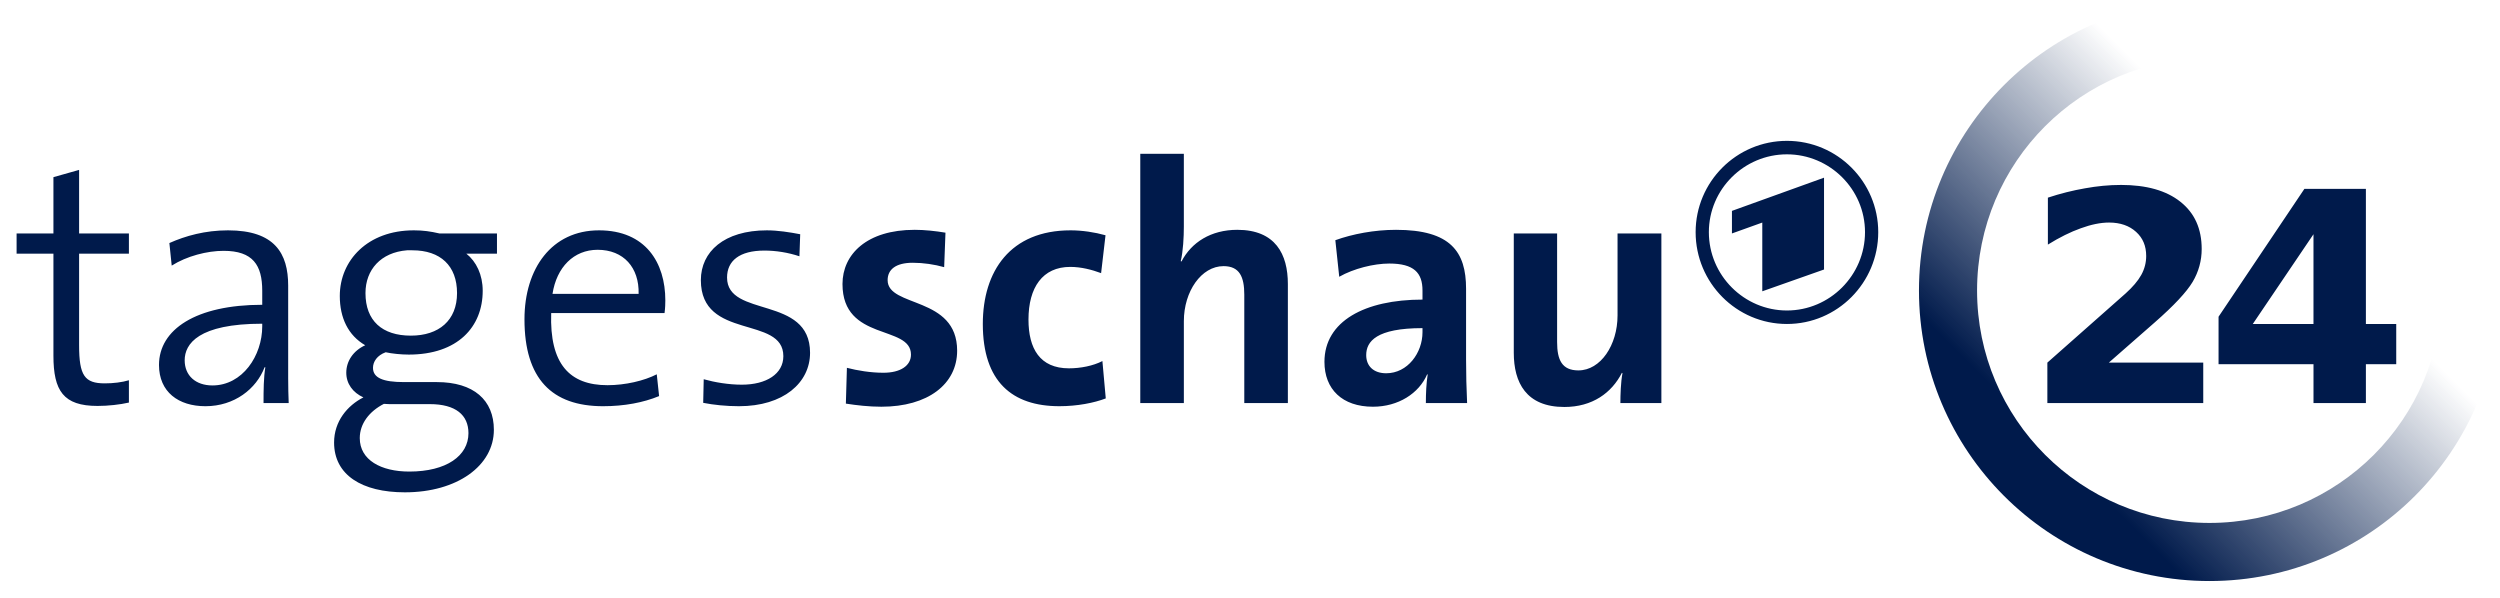
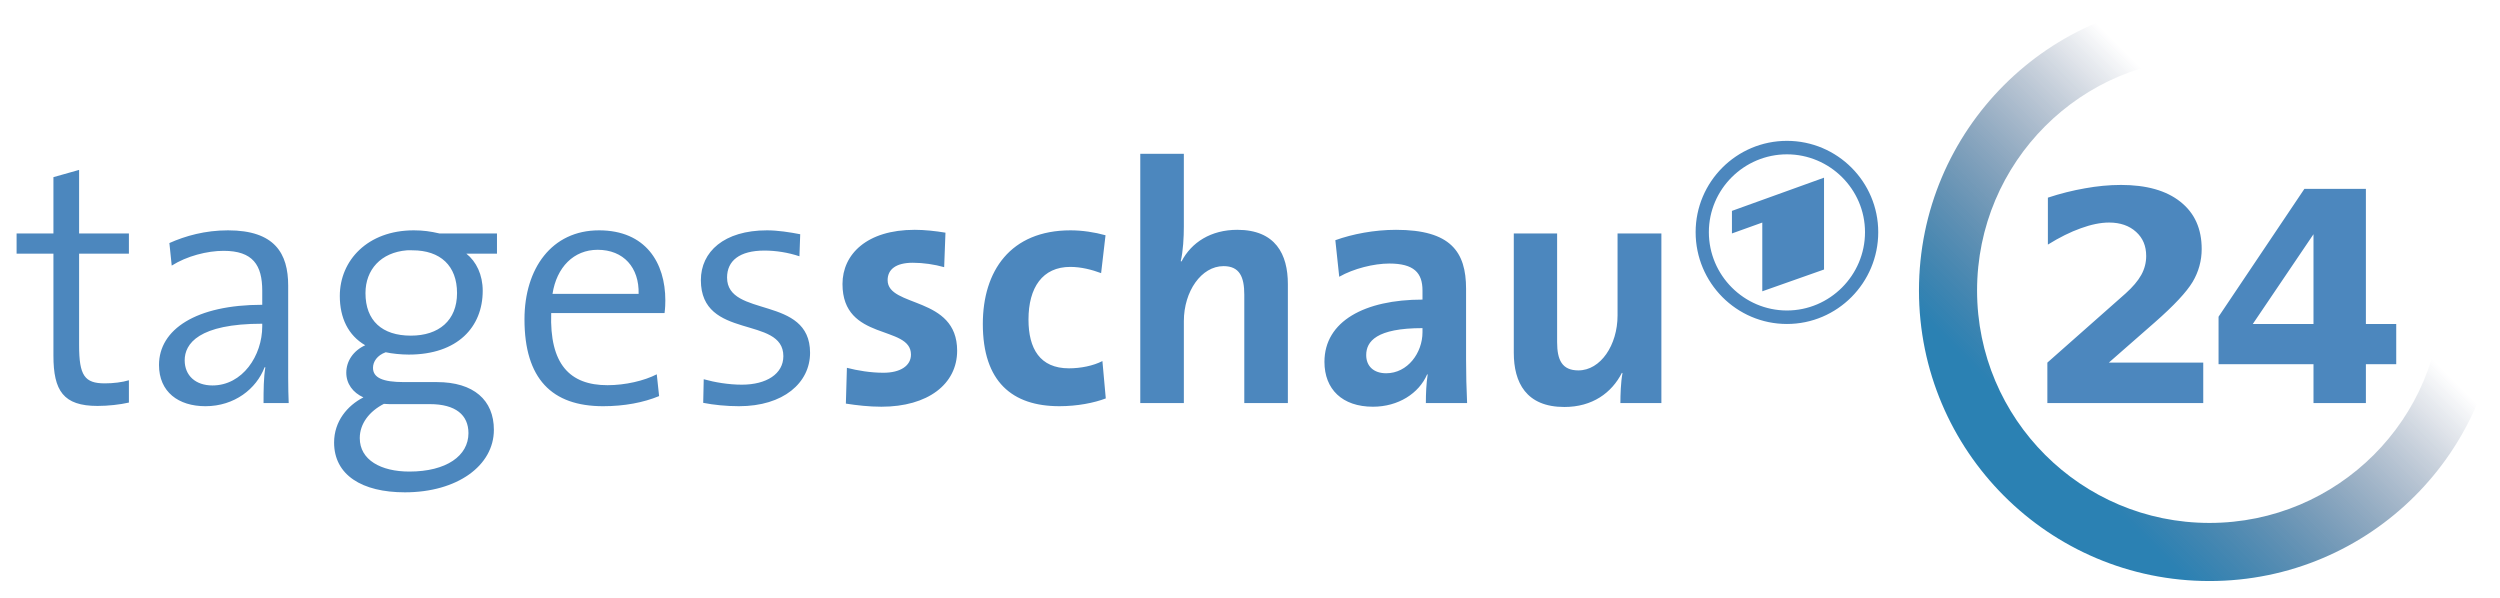
<svg xmlns="http://www.w3.org/2000/svg" xmlns:xlink="http://www.w3.org/1999/xlink" version="1.1" width="301.188" height="72" id="svg2">
  <defs id="defs4">
    <linearGradient id="linearGradient3864">
-       <stop id="stop3866" style="stop-color:#001a4b;stop-opacity:1" offset="0" />
+       <stop id="stop3866" style="stop-color:#2b81b3;stop-opacity:1" offset="0" />
      <stop id="stop3868" style="stop-color:#001a4b;stop-opacity:0" offset="1" />
    </linearGradient>
-     <linearGradient x1="274.642" y1="353.658" x2="302.806" y2="325.494" id="linearGradient3870" xlink:href="#linearGradient3864" gradientUnits="userSpaceOnUse" gradientTransform="translate(-20,-20)" />
+     <linearGradient x1="274.642" y1="353.658" x2="302.806" y2="325.494" id="linearGradient3870" xlink:href="#linearGradient3864" gradientUnits="userSpaceOnUse" gradientTransform="translate(-66.5,-338.9688)" />
  </defs>
-   <g transform="translate(-46.5,-318.9688)" id="layer1">
-     <path d="m 312.688,318.969 c -19.33,0 -35,15.67 -35,35 0,19.33 15.67,35 35,35 19.33,0 35,-15.67 35,-35 0,-19.33 -15.67,-35 -35,-35 z m 0,7 c 15.464,0 28,12.536 28,28 0,15.464 -12.536,28 -28,28 -15.464,0 -28,-12.536 -28,-28 0,-15.464 12.536,-28 28,-28 z" id="path3078" style="fill:url(#linearGradient3870);fill-opacity:1" />
-     <path d="m 261.781,335.938 c -6.077,0 -11,4.938 -11,11 0,6.098 4.923,11.062 11,11.062 6.075,0 11,-4.964 11,-11.062 0,-6.062 -4.925,-11 -11,-11 z M 183.875,337.5 l 0,30.031 5.25,0 0,-9.875 c 0,-3.58 2.106,-6.625 4.781,-6.625 1.934,0 2.5,1.298 2.5,3.438 l 0,13.062 5.25,0 0,-14.344 c 0,-3.58 -1.485,-6.531 -6.094,-6.531 -3.169,0 -5.525,1.508 -6.719,3.812 l -0.094,-0.031 c 0.288,-1.193 0.375,-2.922 0.375,-4.156 l 0,-8.781 -5.25,0 z m 77.906,0.062 c 5.158,0 9.406,4.202 9.406,9.375 0,5.208 -4.248,9.438 -9.406,9.438 -5.158,0 -9.406,-4.23 -9.406,-9.438 0,-5.173 4.248,-9.375 9.406,-9.375 z m -205.75,1.875 -3.094,0.875 0,6.781 -4.438,0 0,2.438 4.438,0 0,12.281 c 0,4.239 1.197,6.062 5.312,6.062 1.276,0 2.711,-0.159 3.781,-0.406 l 0,-2.688 c -0.823,0.247 -1.877,0.375 -2.906,0.375 -2.428,0 -3.094,-0.931 -3.094,-4.594 l 0,-11.031 6,0 0,-2.438 -6,0 0,-7.656 z m 210.219,0.938 -11.094,4 0,2.719 3.656,-1.312 0,8.281 7.438,-2.625 0,-11.062 z M 302,341.25 c -1.407,3e-5 -2.848,0.141 -4.312,0.406 -1.465,0.254 -2.97,0.629 -4.469,1.125 l 0,5.656 c 1.407,-0.876 2.735,-1.53 3.969,-1.969 1.234,-0.45 2.368,-0.687 3.406,-0.688 1.349,2e-5 2.443,0.387 3.25,1.125 0.819,0.738 1.219,1.695 1.219,2.906 -10e-6,0.784 -0.19,1.555 -0.594,2.281 -0.404,0.727 -1.033,1.458 -1.875,2.219 l -9.438,8.344 0,4.875 18.781,0 0,-4.875 -11.375,0 5.531,-4.844 c 2.33,-2.041 3.836,-3.664 4.562,-4.875 0.727,-1.222 1.094,-2.562 1.094,-3.969 -2e-5,-2.433 -0.844,-4.327 -2.562,-5.688 -1.707,-1.361 -4.097,-2.031 -7.188,-2.031 z m 22.125,0.469 -10.344,15.406 0,5.719 11.438,0 0,4.688 6.312,0 0,-4.688 3.656,0 0,-4.844 -3.656,0 0,-16.281 -7.406,0 z m -167.438,4.938 c -5.761,0 -8.688,2.951 -8.688,6.531 0,6.955 8.25,4.879 8.25,8.5 0,1.358 -1.296,2.188 -3.312,2.188 -1.564,0 -3.131,-0.265 -4.406,-0.594 l -0.125,4.312 c 1.317,0.206 2.8,0.375 4.281,0.375 5.597,0 9.125,-2.717 9.125,-6.75 0,-6.625 -8.375,-5.167 -8.375,-8.5 0,-1.276 0.974,-2.094 3.031,-2.094 1.276,0 2.629,0.202 3.781,0.531 L 160.406,347 c -1.235,-0.206 -2.525,-0.344 -3.719,-0.344 z m 58,0 c -2.634,0 -5.255,0.509 -7.312,1.25 l 0.469,4.406 c 1.728,-0.988 4.179,-1.594 6.031,-1.594 2.963,0 4,1.11 4,3.25 l 0,1.094 c -6.955,0 -11.812,2.603 -11.812,7.5 0,3.292 2.14,5.406 5.844,5.406 3.045,0 5.544,-1.602 6.531,-3.906 l 0.062,0.031 c -0.165,1.07 -0.219,2.244 -0.219,3.438 l 4.969,0 c -0.082,-1.687 -0.125,-3.604 -0.125,-5.25 l 0,-8.531 c 0,-4.444 -1.853,-7.094 -8.438,-7.094 z m -140.719,0.062 c -2.757,0 -5.128,0.667 -7.062,1.531 l 0.281,2.719 c 1.811,-1.152 4.275,-1.781 6.25,-1.781 3.539,0 4.656,1.726 4.656,4.812 l 0,1.688 c -7.983,0 -12.438,2.97 -12.438,7.25 0,3.251 2.343,4.969 5.594,4.969 3.498,0 6.137,-2.095 7.125,-4.688 l 0.094,0 c -0.206,1.193 -0.219,2.749 -0.219,4.312 l 3.031,0 c -0.082,-1.811 -0.062,-4.109 -0.062,-6.125 l 0,-8.031 c 0,-3.868 -1.612,-6.656 -7.25,-6.656 z m 22.375,0 c -5.555,0 -8.906,3.627 -8.906,7.906 0,2.634 1.005,4.744 3.062,5.938 -1.44,0.658 -2.281,1.913 -2.281,3.312 0,1.317 0.787,2.393 2.062,2.969 -1.934,0.988 -3.531,2.886 -3.531,5.438 0,3.909 3.346,6 8.531,6 6.296,0 10.719,-3.21 10.719,-7.531 0,-3.58 -2.431,-5.75 -6.875,-5.75 l -3.969,0 c -2.551,0 -3.719,-0.525 -3.719,-1.719 0,-0.741 0.502,-1.505 1.531,-1.875 0.741,0.165 1.835,0.281 2.781,0.281 5.885,0 8.906,-3.325 8.906,-7.688 0,-1.934 -0.775,-3.522 -1.969,-4.469 l 3.688,0 0,-2.438 -6.938,0 c -1.07,-0.247 -1.942,-0.375 -3.094,-0.375 z m 22.312,0 c -5.679,0 -8.969,4.587 -8.969,10.719 0,7.16 3.296,10.469 9.469,10.469 2.551,0 4.857,-0.437 6.75,-1.219 l -0.281,-2.625 c -1.523,0.782 -3.798,1.312 -5.938,1.312 -4.568,0 -6.987,-2.556 -6.781,-8.688 l 13.656,0 c 0.082,-0.617 0.094,-1.161 0.094,-1.531 0,-4.527 -2.362,-8.438 -8,-8.438 z m 20.25,0 c -5.185,0 -7.969,2.584 -7.969,6 0,7.284 9.938,4.218 9.938,9.156 0,2.14 -2.037,3.438 -5,3.438 -1.605,0 -3.277,-0.286 -4.594,-0.656 l -0.062,2.844 c 1.235,0.247 2.79,0.406 4.312,0.406 5.35,0 8.562,-2.816 8.562,-6.438 0,-6.955 -10,-4.166 -10,-9.062 0,-2.016 1.496,-3.25 4.5,-3.25 1.399,0 2.861,0.235 4.219,0.688 l 0.094,-2.656 c -1.276,-0.247 -2.724,-0.469 -4,-0.469 z m 36.562,0 c -7.243,0 -10.562,4.903 -10.562,11.281 0,6.955 3.54,9.906 9.219,9.906 2.181,0 4.195,-0.403 5.594,-0.938 l -0.406,-4.5 c -1.111,0.576 -2.632,0.875 -4.031,0.875 -3.498,0 -4.875,-2.377 -4.875,-5.875 0,-3.868 1.698,-6.344 5.031,-6.344 1.317,0 2.608,0.338 3.719,0.75 l 0.531,-4.562 c -1.317,-0.37 -2.82,-0.594 -4.219,-0.594 z m 53.406,0.375 0,14.375 c 0,3.58 1.485,6.531 6.094,6.531 3.374,0 5.703,-1.697 6.938,-4.125 l 0.062,0.062 c -0.206,1.07 -0.25,2.647 -0.25,3.594 l 4.938,0 0,-20.438 -5.281,0 0,9.875 c 0,3.58 -2.044,6.625 -4.719,6.625 -1.975,0 -2.562,-1.266 -2.562,-3.406 l 0,-13.094 -5.219,0 z m 96.344,0.094 0,10.812 -7.312,0 7.312,-10.812 z M 118.5,349.062 c 3.127,0 5.02,2.144 4.938,5.312 l -10.375,0 c 0.494,-3.21 2.557,-5.312 5.438,-5.312 z m -22.969,0.062 c 0.21,-0.017 0.435,0 0.656,0 3.374,0 5.375,1.864 5.375,5.156 0,3.292 -2.188,5.125 -5.562,5.125 -3.457,0 -5.469,-1.792 -5.469,-5.125 0,-2.816 1.853,-4.906 5,-5.156 z m -17.438,8.844 0,0.312 c 0,3.539 -2.379,7.125 -6,7.125 -2.016,0 -3.344,-1.179 -3.344,-3.031 0,-1.975 1.649,-4.406 9.344,-4.406 z M 217.875,358.5 l 0,0.5 c 0,2.469 -1.782,4.938 -4.375,4.938 -1.523,0 -2.406,-0.871 -2.406,-2.188 0,-1.646 1.226,-3.25 6.781,-3.25 z M 92.75,367.625 c 0.37,0.041 0.901,0.031 1.312,0.031 l 4.219,0 c 3.127,0 4.656,1.319 4.656,3.5 0,2.716 -2.64,4.625 -7.125,4.625 -3.416,0 -5.969,-1.398 -5.969,-4.031 0,-1.728 1.137,-3.22 2.906,-4.125 z" id="path1910" style="fill:#001a4b;fill-rule:evenodd" />
+   <g id="g4141">
+     <path d="m 266.188,0 c -19.33,0 -35,15.67 -35,35 0,19.33 15.67,35 35,35 19.33,0 35,-15.67 35,-35 0,-19.33 -15.67,-35 -35,-35 z m 0,7 c 15.464,0 28,12.536 28,28 0,15.464 -12.536,28 -28,28 -15.464,0 -28,-12.536 -28,-28 0,-15.464 12.536,-28 28,-28 z" id="path3078" style="fill:url(#linearGradient3870);fill-opacity:1" />
+     <path d="m 215.281,16.969 c -6.077,0 -11,4.938 -11,11 0,6.098 4.923,11.062 11,11.062 6.075,0 11,-4.964 11,-11.062 0,-6.062 -4.925,-11 -11,-11 z m -77.906,1.562 0,30.031 5.25,0 0,-9.875 c 0,-3.58 2.106,-6.625 4.781,-6.625 1.934,0 2.5,1.298 2.5,3.438 l 0,13.062 5.25,0 0,-14.344 c 0,-3.58 -1.485,-6.531 -6.094,-6.531 -3.169,0 -5.525,1.508 -6.719,3.812 l -0.094,-0.031 c 0.288,-1.193 0.375,-2.922 0.375,-4.156 l 0,-8.781 -5.25,0 z m 77.906,0.062 c 5.158,0 9.406,4.202 9.406,9.375 0,5.208 -4.248,9.438 -9.406,9.438 -5.158,0 -9.406,-4.23 -9.406,-9.438 0,-5.173 4.248,-9.375 9.406,-9.375 z m -205.75,1.875 -3.094,0.875 0,6.781 -4.438,0 0,2.438 4.438,0 0,12.281 c 0,4.239 1.197,6.062 5.312,6.062 1.276,0 2.711,-0.159 3.781,-0.406 l 0,-2.688 c -0.823,0.247 -1.877,0.375 -2.906,0.375 -2.428,0 -3.094,-0.931 -3.094,-4.594 l 0,-11.031 6,0 0,-2.438 -6,0 0,-7.656 z m 210.219,0.938 -11.094,4 0,2.719 3.656,-1.312 0,8.281 7.438,-2.625 0,-11.062 z m 35.75,0.875 c -1.407,3e-5 -2.848,0.141 -4.312,0.406 -1.465,0.254 -2.97,0.629 -4.469,1.125 l 0,5.656 c 1.407,-0.876 2.735,-1.53 3.969,-1.969 1.234,-0.45 2.368,-0.687 3.406,-0.688 1.349,2e-5 2.443,0.387 3.25,1.125 0.819,0.738 1.219,1.695 1.219,2.906 -10e-6,0.784 -0.19,1.555 -0.594,2.281 -0.404,0.727 -1.033,1.458 -1.875,2.219 l -9.438,8.344 0,4.875 18.781,0 0,-4.875 -11.375,0 5.531,-4.844 c 2.33,-2.041 3.836,-3.664 4.562,-4.875 0.727,-1.222 1.094,-2.562 1.094,-3.969 -2e-5,-2.433 -0.844,-4.327 -2.562,-5.688 -1.707,-1.361 -4.097,-2.031 -7.188,-2.031 z m 22.125,0.469 -10.344,15.406 0,5.719 11.438,0 0,4.688 6.312,0 0,-4.688 3.656,0 0,-4.844 -3.656,0 0,-16.281 -7.406,0 z m -167.438,4.938 c -5.761,0 -8.688,2.951 -8.688,6.531 0,6.955 8.25,4.879 8.25,8.5 0,1.358 -1.296,2.188 -3.312,2.188 -1.564,0 -3.131,-0.265 -4.406,-0.594 l -0.125,4.312 c 1.317,0.206 2.8,0.375 4.281,0.375 5.597,0 9.125,-2.717 9.125,-6.75 0,-6.625 -8.375,-5.167 -8.375,-8.5 0,-1.276 0.974,-2.094 3.031,-2.094 1.276,0 2.629,0.202 3.781,0.531 l 0.156,-4.156 c -1.235,-0.206 -2.525,-0.344 -3.719,-0.344 z m 58,0 c -2.634,0 -5.255,0.509 -7.312,1.25 l 0.469,4.406 C 163.072,32.356 165.523,31.75 167.375,31.75 c 2.963,0 4,1.11 4,3.25 l 0,1.094 c -6.955,0 -11.812,2.603 -11.812,7.5 0,3.292 2.14,5.406 5.844,5.406 3.045,0 5.544,-1.602 6.531,-3.906 L 172,45.125 c -0.165,1.07 -0.219,2.244 -0.219,3.438 l 4.969,0 c -0.082,-1.687 -0.125,-3.604 -0.125,-5.25 l 0,-8.531 c 0,-4.444 -1.853,-7.094 -8.438,-7.094 z M 27.469,27.75 c -2.757,0 -5.128,0.667 -7.062,1.531 L 20.688,32 c 1.811,-1.152 4.275,-1.781 6.25,-1.781 3.539,0 4.656,1.726 4.656,4.812 l 0,1.688 c -7.983,0 -12.438,2.97 -12.438,7.25 0,3.251 2.343,4.969 5.594,4.969 3.498,0 6.137,-2.095 7.125,-4.688 l 0.094,0 C 31.763,45.443 31.75,46.999 31.75,48.562 l 3.031,0 c -0.082,-1.811 -0.062,-4.109 -0.062,-6.125 l 0,-8.031 c 0,-3.868 -1.612,-6.656 -7.25,-6.656 z m 22.375,0 c -5.555,0 -8.906,3.627 -8.906,7.906 0,2.634 1.005,4.744 3.062,5.938 -1.44,0.658 -2.281,1.913 -2.281,3.312 0,1.317 0.787,2.393 2.062,2.969 -1.934,0.988 -3.531,2.886 -3.531,5.438 0,3.909 3.346,6 8.531,6 6.296,0 10.719,-3.21 10.719,-7.531 0,-3.58 -2.431,-5.75 -6.875,-5.75 l -3.969,0 c -2.551,0 -3.719,-0.525 -3.719,-1.719 0,-0.741 0.502,-1.505 1.531,-1.875 0.741,0.165 1.835,0.281 2.781,0.281 5.885,0 8.906,-3.325 8.906,-7.688 0,-1.934 -0.775,-3.522 -1.969,-4.469 l 3.688,0 0,-2.438 -6.938,0 C 51.868,27.878 50.996,27.75 49.844,27.75 Z m 22.312,0 c -5.679,0 -8.969,4.587 -8.969,10.719 0,7.16 3.296,10.469 9.469,10.469 2.551,0 4.857,-0.437 6.75,-1.219 l -0.281,-2.625 c -1.523,0.782 -3.798,1.312 -5.938,1.312 -4.568,0 -6.987,-2.556 -6.781,-8.688 l 13.656,0 c 0.082,-0.617 0.094,-1.161 0.094,-1.531 0,-4.527 -2.362,-8.438 -8,-8.438 z m 20.25,0 c -5.185,0 -7.969,2.584 -7.969,6 0,7.284 9.938,4.218 9.938,9.156 0,2.14 -2.037,3.438 -5,3.438 -1.605,0 -3.277,-0.286 -4.594,-0.656 l -0.062,2.844 c 1.235,0.247 2.79,0.406 4.312,0.406 5.35,0 8.562,-2.816 8.562,-6.438 0,-6.955 -10,-4.166 -10,-9.062 0,-2.016 1.496,-3.25 4.5,-3.25 1.399,0 2.861,0.235 4.219,0.688 l 0.094,-2.656 C 95.131,27.972 93.682,27.75 92.406,27.75 Z m 36.562,0 c -7.243,0 -10.562,4.903 -10.562,11.281 0,6.955 3.54,9.906 9.219,9.906 2.181,0 4.195,-0.403 5.594,-0.938 l -0.406,-4.5 c -1.111,0.576 -2.632,0.875 -4.031,0.875 -3.498,0 -4.875,-2.377 -4.875,-5.875 0,-3.868 1.698,-6.344 5.031,-6.344 1.317,0 2.608,0.338 3.719,0.75 l 0.531,-4.562 C 131.871,27.973 130.368,27.75 128.969,27.75 Z m 53.406,0.375 0,14.375 c 0,3.58 1.485,6.531 6.094,6.531 3.374,0 5.703,-1.697 6.938,-4.125 l 0.062,0.062 c -0.206,1.07 -0.25,2.647 -0.25,3.594 l 4.938,0 0,-20.438 -5.281,0 0,9.875 c 0,3.58 -2.044,6.625 -4.719,6.625 -1.975,0 -2.562,-1.266 -2.562,-3.406 l 0,-13.094 -5.219,0 z m 96.344,0.094 0,10.812 -7.312,0 7.312,-10.812 z M 72,30.094 c 3.127,0 5.02,2.144 4.938,5.312 l -10.375,0 c 0.494,-3.21 2.557,-5.312 5.438,-5.312 z m -22.969,0.062 c 0.21,-0.017 0.435,0 0.656,0 3.374,0 5.375,1.864 5.375,5.156 0,3.292 -2.188,5.125 -5.562,5.125 -3.457,0 -5.469,-1.792 -5.469,-5.125 0,-2.816 1.853,-4.906 5,-5.156 z M 31.594,39 l 0,0.312 c 0,3.539 -2.379,7.125 -6,7.125 C 23.577,46.438 22.25,45.258 22.25,43.406 22.25,41.431 23.899,39 31.594,39 Z m 139.781,0.531 0,0.5 c 0,2.469 -1.782,4.938 -4.375,4.938 -1.523,0 -2.406,-0.871 -2.406,-2.188 0,-1.646 1.226,-3.25 6.781,-3.25 z m -125.125,9.125 c 0.37,0.041 0.901,0.031 1.312,0.031 l 4.219,0 c 3.127,0 4.656,1.319 4.656,3.5 0,2.716 -2.64,4.625 -7.125,4.625 -3.416,0 -5.969,-1.398 -5.969,-4.031 0,-1.728 1.137,-3.22 2.906,-4.125 z" id="path1910" style="fill:#4c87be;fill-opacity:1;fill-rule:evenodd" />
  </g>
</svg>
